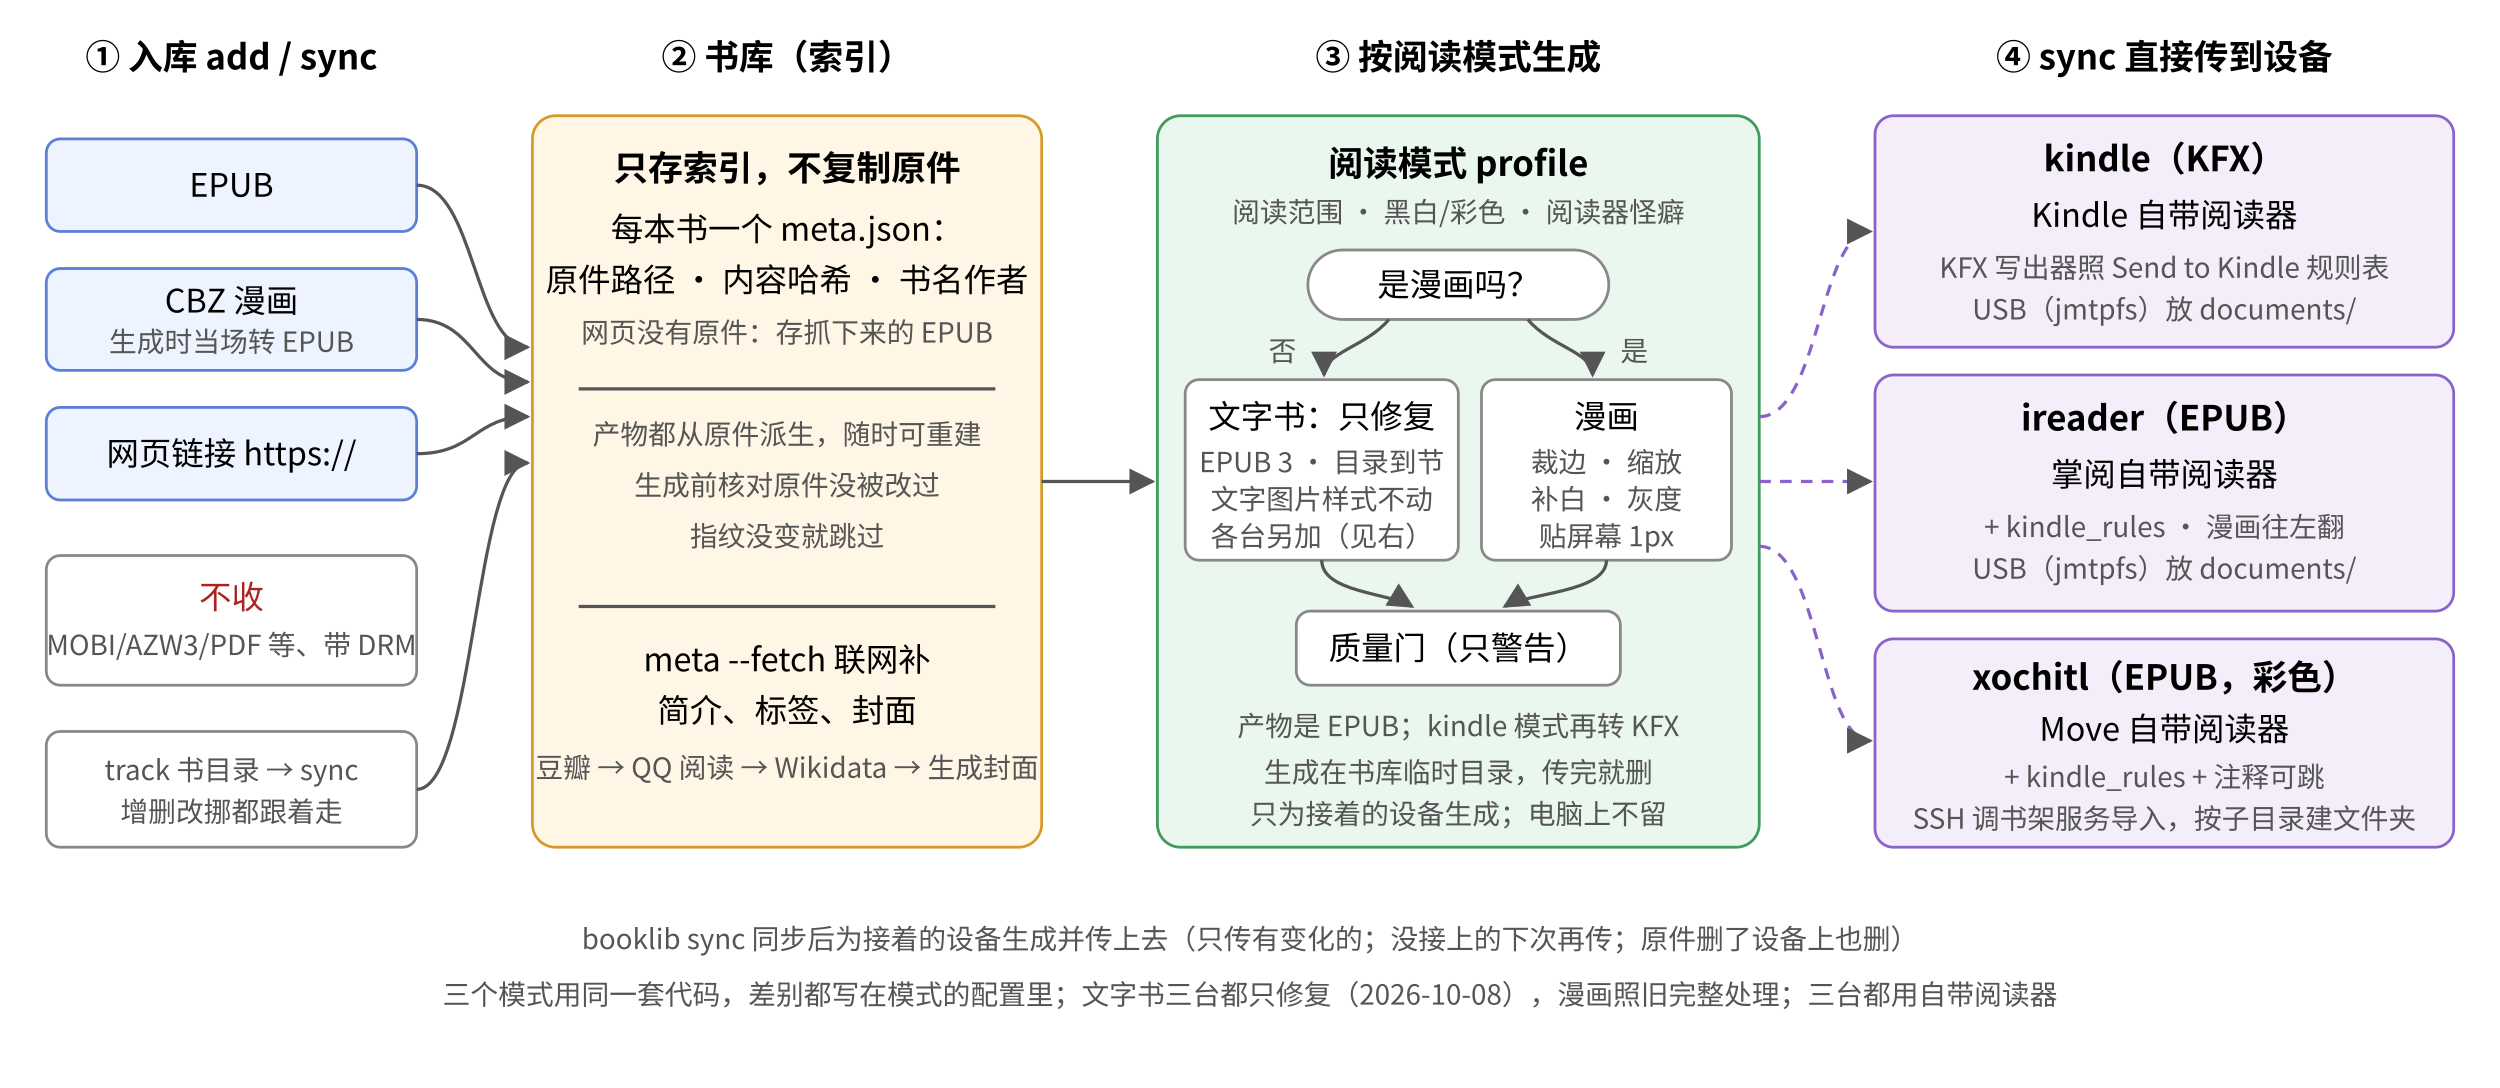
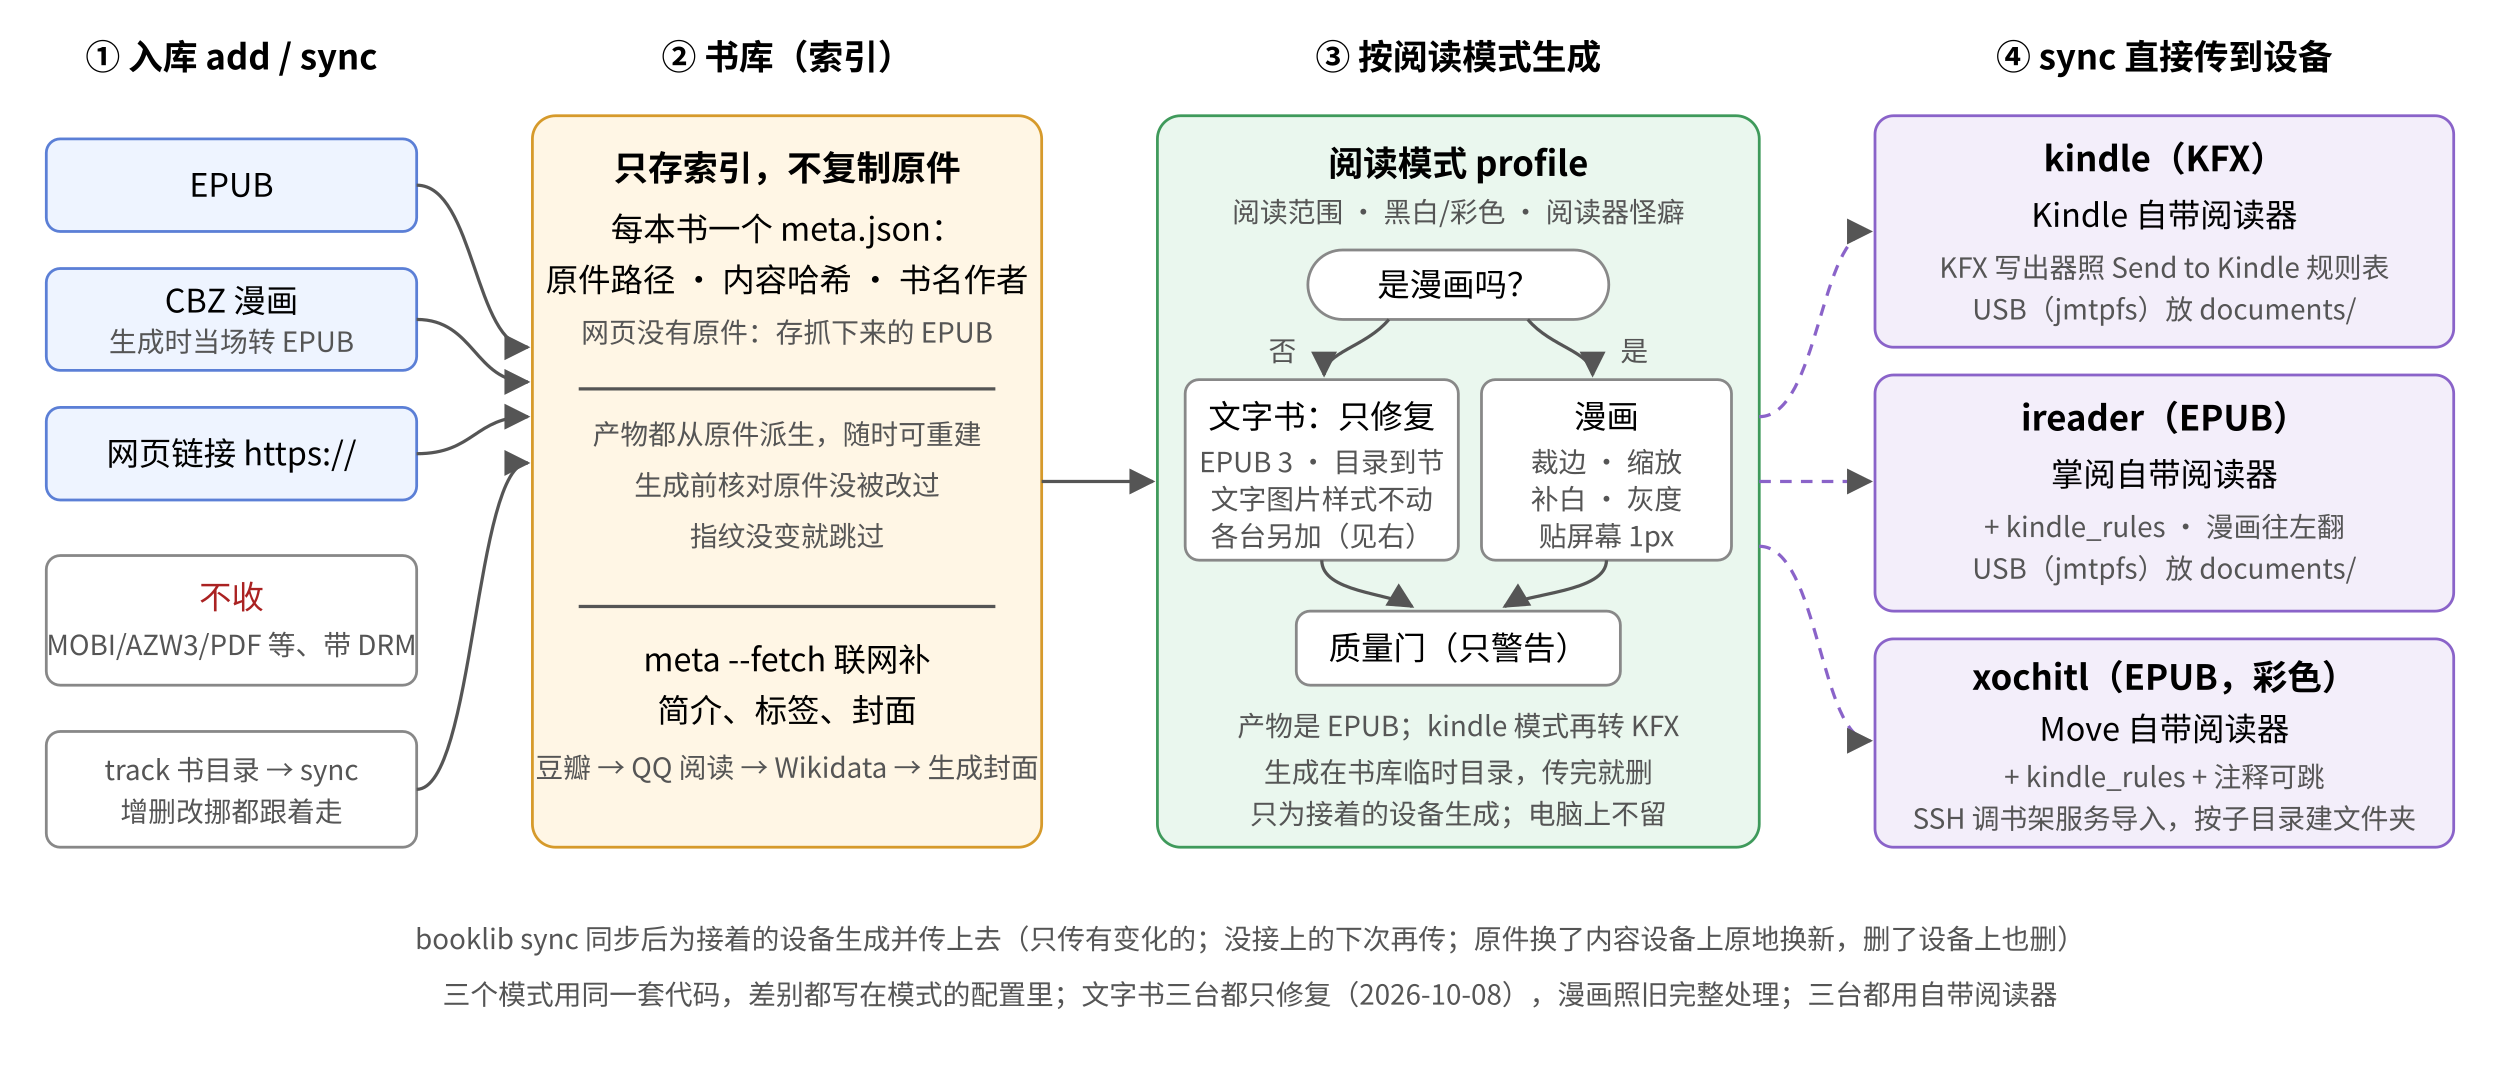
<svg xmlns="http://www.w3.org/2000/svg" viewBox="0 0 1080 470" font-family="'Noto Sans CJK SC','PingFang SC','Microsoft YaHei',sans-serif" font-size="14">
  <defs>
    <marker id="a" viewBox="0 0 10 10" refX="9" refY="5" markerWidth="8" markerHeight="8" orient="auto-start-reverse">
      <path d="M0 0L10 5L0 10z" fill="#555" />
    </marker>
    <style>
      .box{fill:#fff;stroke:#888;stroke-width:1.2}
      .src{fill:#eef4ff;stroke:#5b7fd6}
      .lib{fill:#fff6e5;stroke:#d69a2b}
      .gen{fill:#eaf7ee;stroke:#3f9a5b}
      .dev{fill:#f3eefa;stroke:#8a63c9}
      .h{font-weight:bold;font-size:15px}
      .s{font-size:12px;fill:#555}
      line,path.l{stroke:#555;stroke-width:1.4;fill:none}
      path.d{stroke:#8a63c9;stroke-width:1.4;fill:none;stroke-dasharray:5 4}
    </style>
  </defs>
  <rect width="1080" height="470" fill="#ffffff" />
  <text x="100" y="30" text-anchor="middle" class="h">① 入库 add / sync</text>
  <text x="340" y="30" text-anchor="middle" class="h">② 书库（索引）</text>
  <text x="630" y="30" text-anchor="middle" class="h">③ 按阅读模式生成</text>
  <text x="935" y="30" text-anchor="middle" class="h">④ sync 直接传到设备</text>
  <rect class="box src" x="20" y="60" width="160" height="40" rx="6" />
  <text x="100" y="85" text-anchor="middle">EPUB</text>
  <rect class="box src" x="20" y="116" width="160" height="44" rx="6" />
  <text x="100" y="135" text-anchor="middle">CBZ 漫画</text>
  <text x="100" y="152" text-anchor="middle" class="s">生成时当场转 EPUB</text>
  <rect class="box src" x="20" y="176" width="160" height="40" rx="6" />
  <text x="100" y="201" text-anchor="middle">网页链接 https://</text>
  <rect class="box" x="20" y="240" width="160" height="56" rx="6" fill="#fdecec" stroke="#c44" />
  <text x="100" y="263" text-anchor="middle" fill="#a22">不收</text>
  <text x="100" y="283" text-anchor="middle" class="s">MOBI/AZW3/PDF 等、带 DRM</text>
  <rect class="box" x="20" y="316" width="160" height="50" rx="6" />
  <text x="100" y="337" text-anchor="middle" class="s">track 书目录 → sync</text>
  <text x="100" y="355" text-anchor="middle" class="s">增删改挪都跟着走</text>
  <rect class="box lib" x="230" y="50" width="220" height="316" rx="10" />
  <text x="340" y="78" text-anchor="middle" class="h">只存索引，不复制原件</text>
  <text x="340" y="104" text-anchor="middle">每本书一个 meta.json：</text>
  <text x="340" y="126" text-anchor="middle">原件路径 · 内容哈希 · 书名作者</text>
  <text x="340" y="148" text-anchor="middle" class="s">网页没有原件：存抓下来的 EPUB</text>
  <line x1="250" y1="168" x2="430" y2="168" stroke="#e3c68c" />
  <text x="340" y="192" text-anchor="middle" class="s">产物都从原件派生，随时可重建</text>
  <text x="340" y="214" text-anchor="middle" class="s">生成前核对原件没被改过</text>
  <text x="340" y="236" text-anchor="middle" class="s">指纹没变就跳过</text>
  <line x1="250" y1="262" x2="430" y2="262" stroke="#e3c68c" />
  <text x="340" y="290" text-anchor="middle">meta --fetch 联网补</text>
  <text x="340" y="312" text-anchor="middle">简介、标签、封面</text>
  <text x="340" y="336" text-anchor="middle" class="s">豆瓣 → QQ 阅读 → Wikidata → 生成封面</text>
  <path class="l" d="M180 80 C205 80 205 150 228 150" marker-end="url(#a)" />
  <path class="l" d="M180 138 C205 138 205 165 228 165" marker-end="url(#a)" />
  <path class="l" d="M180 196 C205 196 205 180 228 180" marker-end="url(#a)" />
  <path class="l" d="M180 341 C205 341 205 200 228 200" marker-end="url(#a)" />
  <rect class="box gen" x="500" y="50" width="260" height="316" rx="10" />
  <text x="630" y="76" text-anchor="middle" class="h">阅读模式 profile</text>
  <text x="630" y="96" text-anchor="middle" class="s">阅读范围 · 黑白/彩色 · 阅读器怪癖</text>
  <rect class="box" x="565" y="108" width="130" height="30" rx="15" />
  <text x="630" y="128" text-anchor="middle">是漫画吗？</text>
  <path class="l" d="M600 138 C590 150 572 152 572 162" marker-end="url(#a)" />
  <path class="l" d="M660 138 C670 150 688 152 688 162" marker-end="url(#a)" />
  <text x="560" y="156" text-anchor="end" class="s">否</text>
  <text x="700" y="156" class="s">是</text>
  <rect class="box" x="512" y="164" width="118" height="78" rx="6" />
  <text x="571" y="185" text-anchor="middle">文字书：只修复</text>
  <text x="571" y="204" text-anchor="middle" class="s">EPUB 3 · 目录到节</text>
  <text x="571" y="220" text-anchor="middle" class="s">文字图片样式不动</text>
  <text x="571" y="236" text-anchor="middle" class="s">各台另加（见右）</text>
  <rect class="box" x="640" y="164" width="108" height="78" rx="6" />
  <text x="694" y="185" text-anchor="middle">漫画</text>
  <text x="694" y="204" text-anchor="middle" class="s">裁边 · 缩放</text>
  <text x="694" y="220" text-anchor="middle" class="s">补白 · 灰度</text>
  <text x="694" y="236" text-anchor="middle" class="s">贴屏幕 1px</text>
  <path class="l" d="M571 242 C571 256 600 256 610 262" marker-end="url(#a)" />
  <path class="l" d="M694 242 C694 256 660 256 650 262" marker-end="url(#a)" />
  <rect class="box" x="560" y="264" width="140" height="32" rx="6" />
  <text x="630" y="285" text-anchor="middle">质量门（只警告）</text>
  <text x="630" y="318" text-anchor="middle" class="s">产物是 EPUB；kindle 模式再转 KFX</text>
  <text x="630" y="338" text-anchor="middle" class="s">生成在书库临时目录，传完就删</text>
  <text x="630" y="356" text-anchor="middle" class="s">只为接着的设备生成；电脑上不留</text>
  <path class="l" d="M450 208 L498 208" marker-end="url(#a)" />
  <rect class="box dev" x="810" y="50" width="250" height="100" rx="8" />
  <text x="935" y="74" text-anchor="middle" class="h">kindle（KFX）</text>
  <text x="935" y="98" text-anchor="middle">Kindle 自带阅读器</text>
  <text x="935" y="120" text-anchor="middle" class="s">KFX 写出器照 Send to Kindle 规则表</text>
  <text x="935" y="138" text-anchor="middle" class="s">USB（jmtpfs）放 documents/</text>
  <rect class="box dev" x="810" y="162" width="250" height="102" rx="8" />
  <text x="935" y="186" text-anchor="middle" class="h">ireader（EPUB）</text>
  <text x="935" y="210" text-anchor="middle">掌阅自带阅读器</text>
  <text x="935" y="232" text-anchor="middle" class="s">+ kindle_rules · 漫画往左翻</text>
  <text x="935" y="250" text-anchor="middle" class="s">USB（jmtpfs）放 documents/</text>
  <rect class="box dev" x="810" y="276" width="250" height="90" rx="8" />
  <text x="935" y="298" text-anchor="middle" class="h">xochitl（EPUB，彩色）</text>
  <text x="935" y="320" text-anchor="middle">Move 自带阅读器</text>
  <text x="935" y="340" text-anchor="middle" class="s">+ kindle_rules + 注释可跳</text>
  <text x="935" y="358" text-anchor="middle" class="s">SSH 调书架服务导入，按子目录建文件夹</text>
  <path class="d" d="M760 180 C786 180 786 100 808 100" marker-end="url(#a)" />
  <path class="d" d="M760 208 L808 208" marker-end="url(#a)" />
  <path class="d" d="M760 236 C786 236 786 320 808 320" marker-end="url(#a)" />
-   <text x="540" y="410" text-anchor="middle" class="s">booklib sync 同步后为接着的设备生成并传上去（只传有变化的；没接上的下次再传；原件删了设备上也删）</text>
+   <text x="540" y="410" text-anchor="middle" class="s">booklib sync 同步后为接着的设备生成并传上去（只传有变化的；没接上的下次再传；原件换了内容设备上原地换新，删了设备上也删）</text>
  <text x="540" y="434" text-anchor="middle" class="s">三个模式用同一套代码，差别都写在模式的配置里；文字书三台都只修复（2026-10-08），漫画照旧完整处理；三台都用自带阅读器</text>
</svg>
